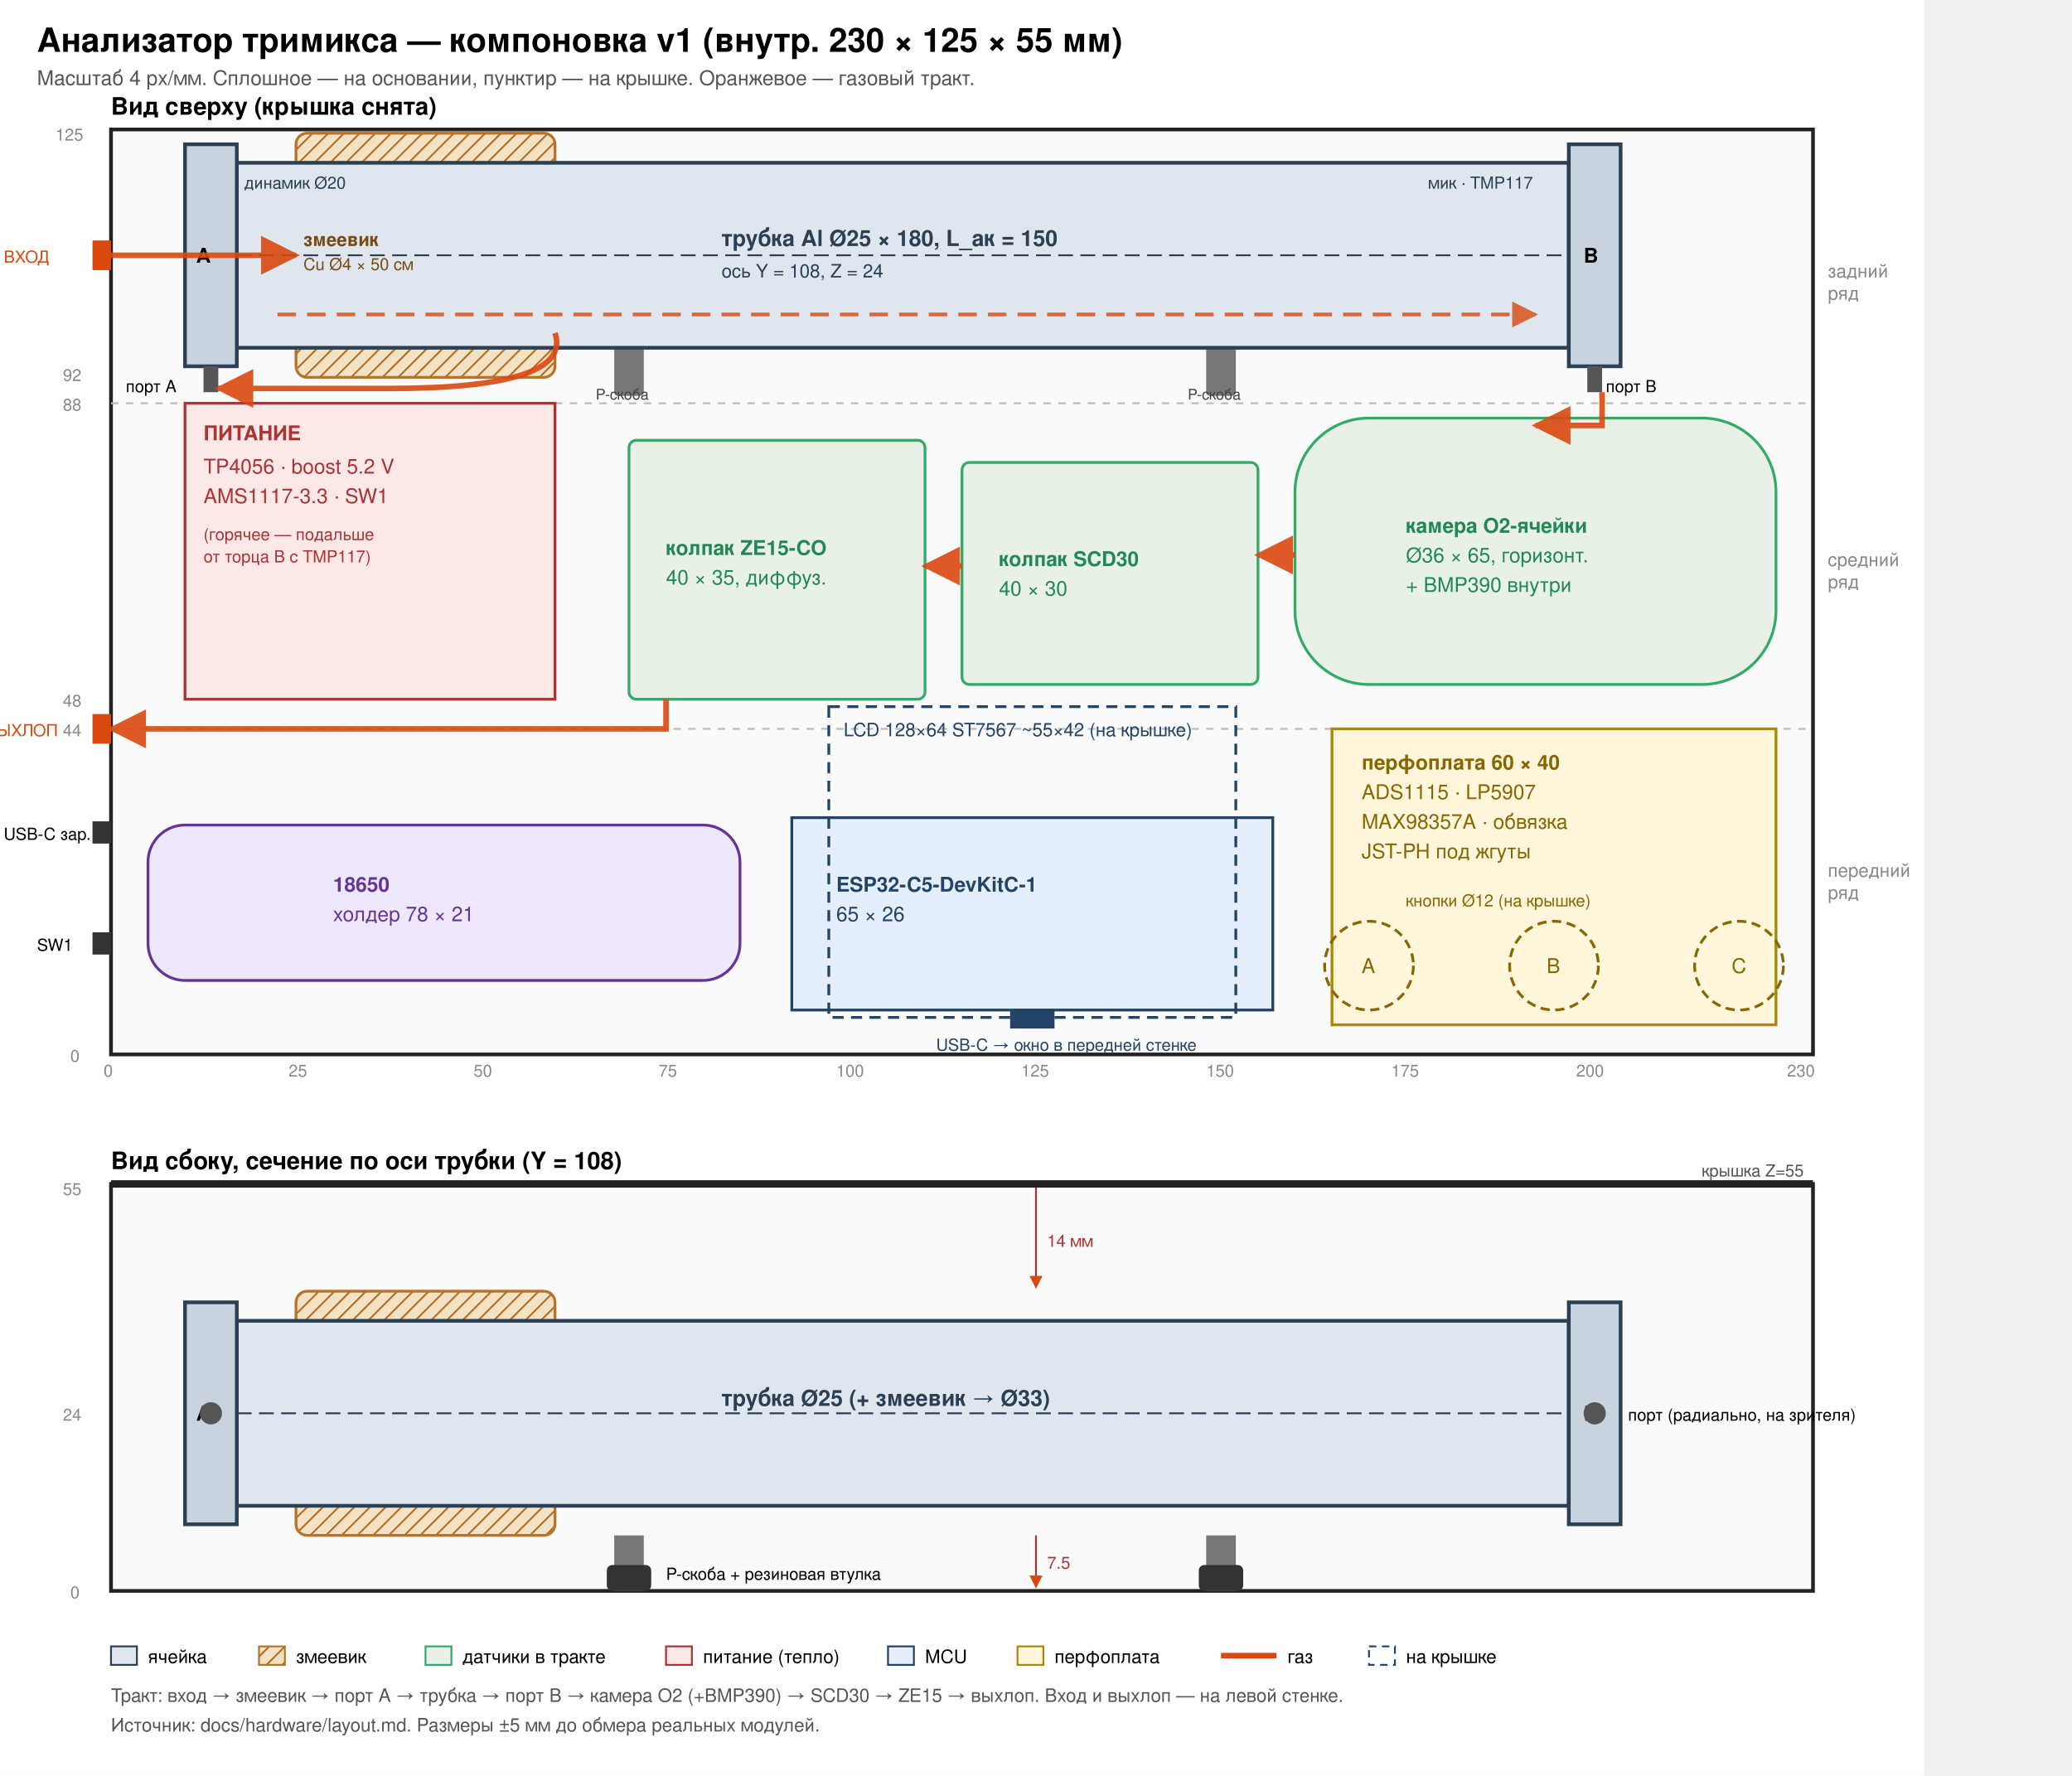
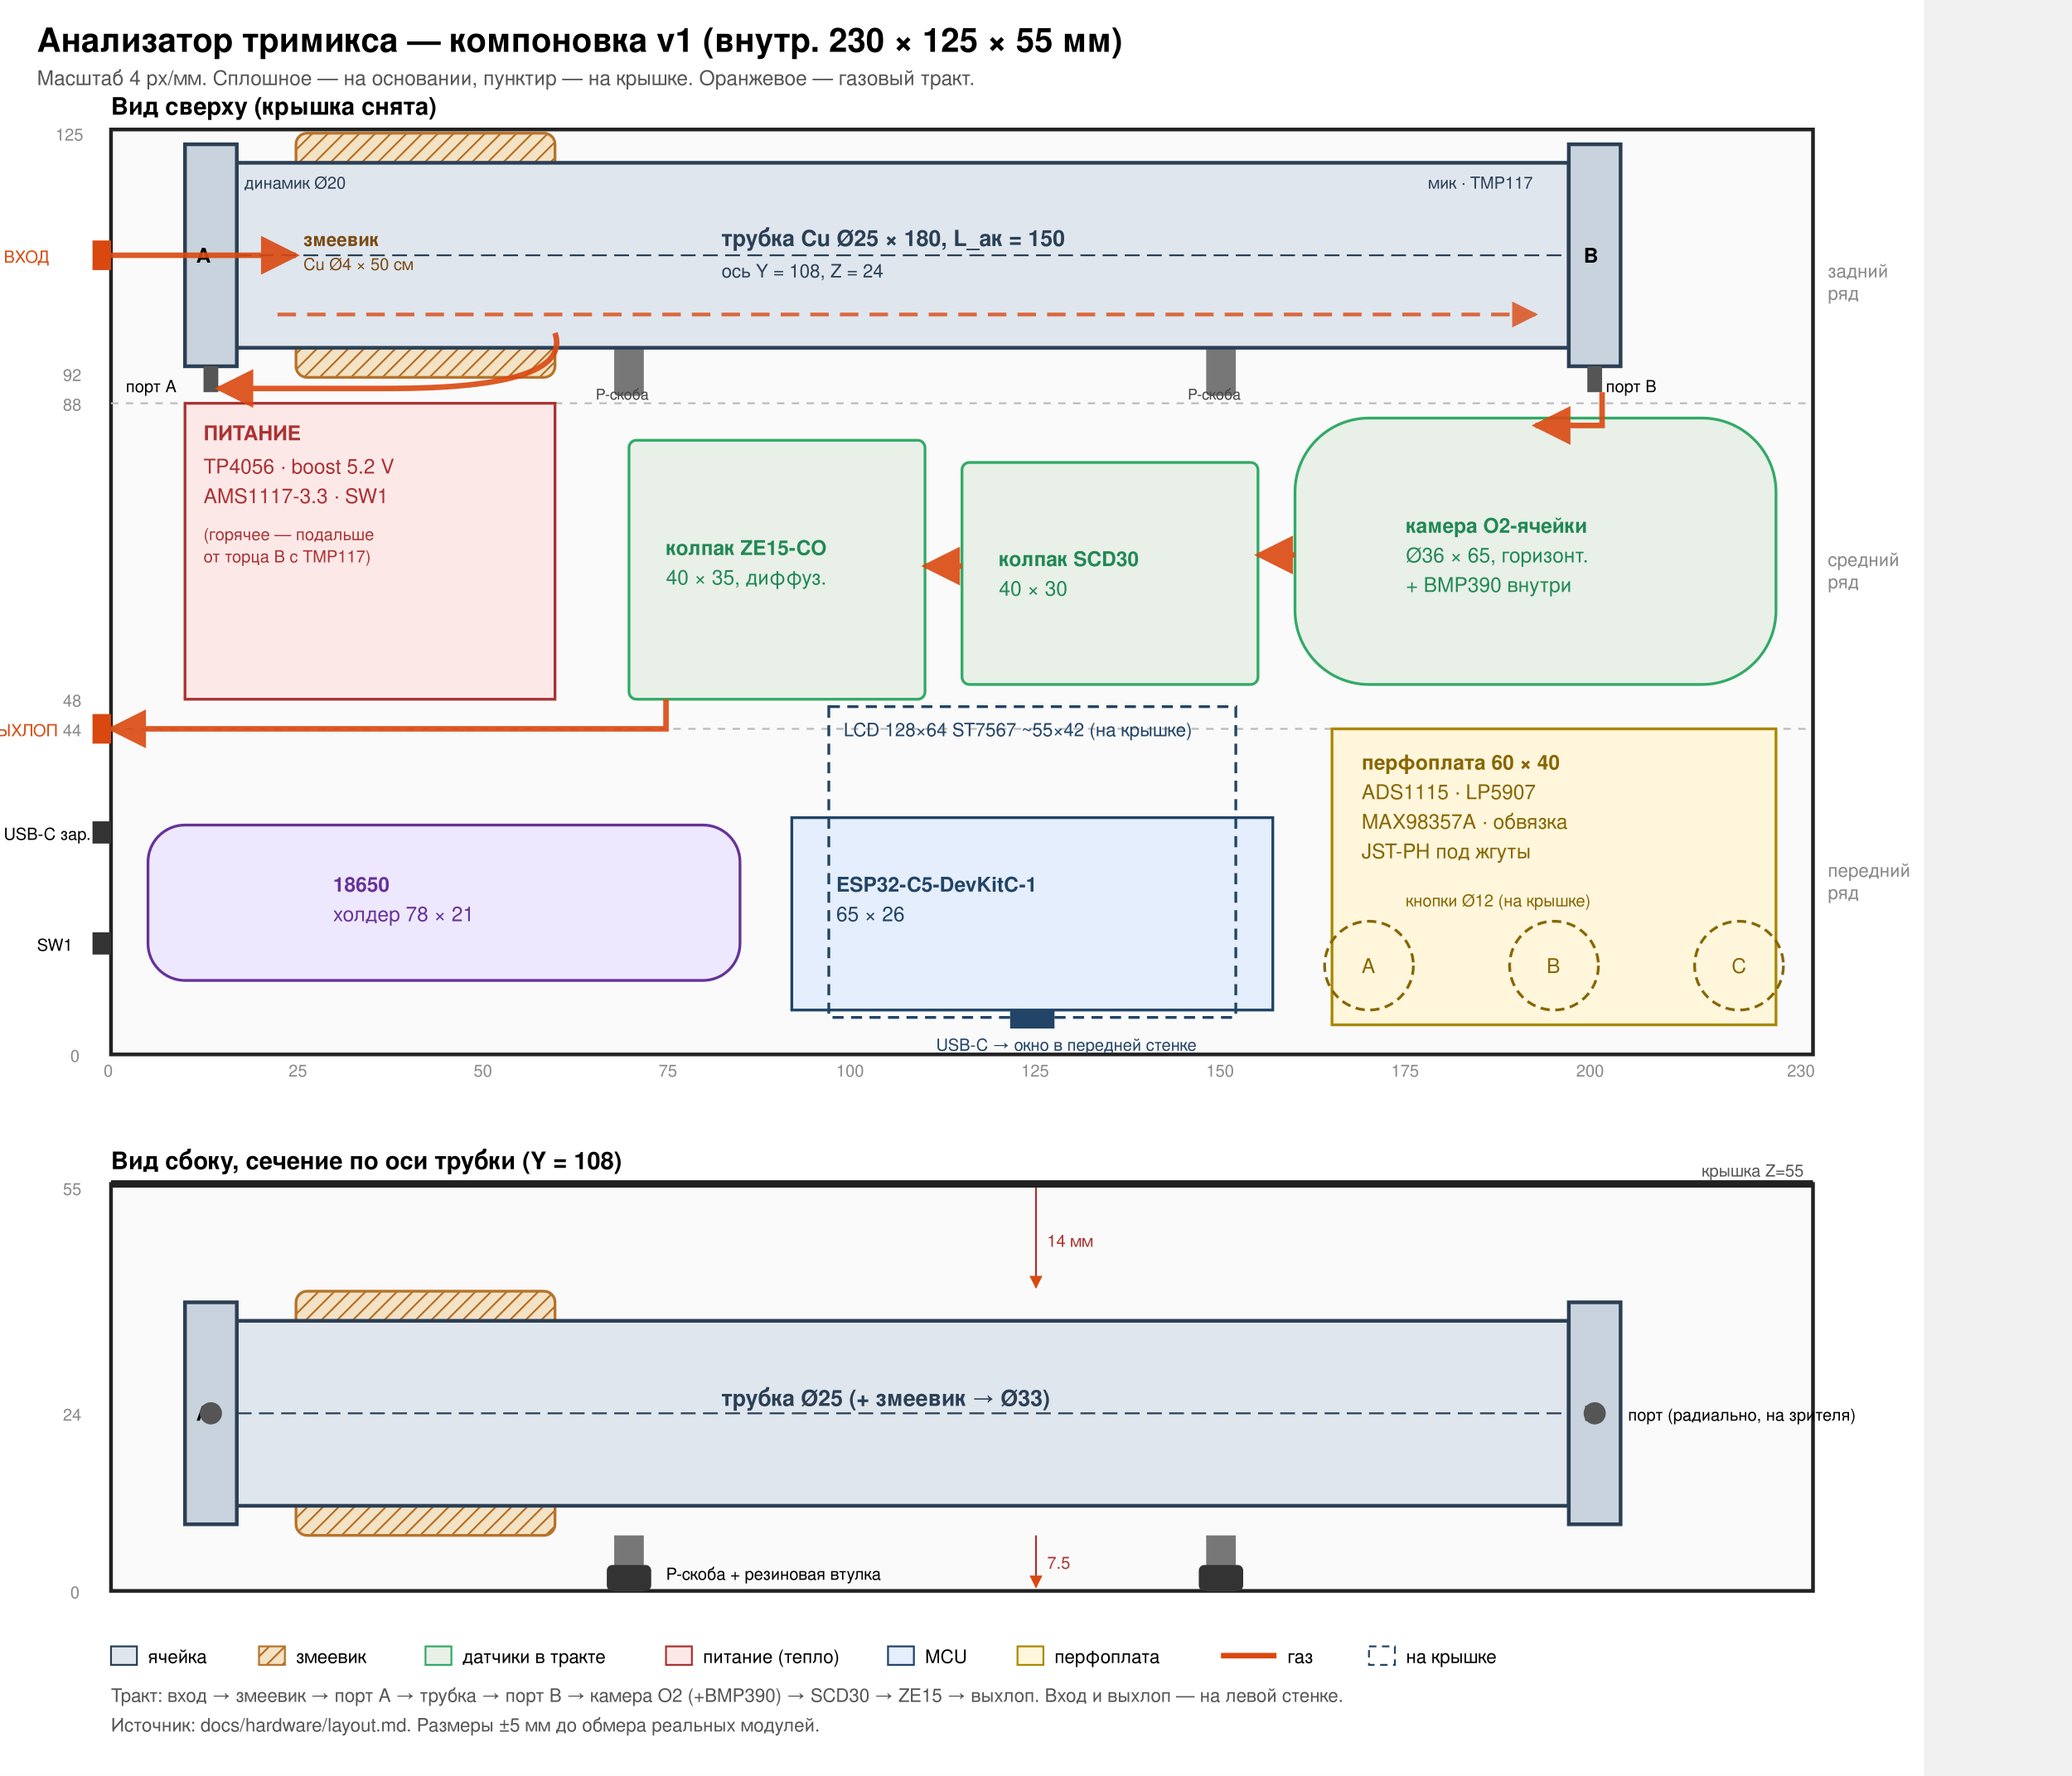
<svg xmlns="http://www.w3.org/2000/svg" width="1120" height="960" viewBox="0 0 1120 960" font-family="Helvetica, Arial, sans-serif" font-size="11">
  <defs>
    <marker id="arr" viewBox="0 0 10 10" refX="9" refY="5" markerWidth="7" markerHeight="7" orient="auto-start-reverse">
      <path d="M0,0 L10,5 L0,10 z" fill="#d9480f" />
    </marker>
    <pattern id="coil" width="6" height="6" patternUnits="userSpaceOnUse" patternTransform="rotate(45)">
      <rect width="6" height="6" fill="#f3e2c4" />
      <line x1="0" y1="0" x2="0" y2="6" stroke="#b8732a" stroke-width="2" />
    </pattern>
  </defs>
  <rect width="1040" height="960" fill="#ffffff" />
  <text x="20" y="28" font-size="18" font-weight="bold">Анализатор тримикса — компоновка v1 (внутр. 230 × 125 × 55 мм)</text>
  <text x="20" y="46" fill="#555">Масштаб 4 px/мм. Сплошное — на основании, пунктир — на крышке. Оранжевое — газовый тракт.</text>
  <g transform="translate(60,70)">
    <text x="0" y="-8" font-size="13" font-weight="bold">Вид сверху (крышка снята)</text>
    <rect x="0" y="0" width="920" height="500" fill="#fafafa" stroke="#222" stroke-width="2" />
    <g fill="#888" font-size="9">
      <text x="-4" y="512">0</text>
      <text x="96" y="512">25</text>
      <text x="196" y="512">50</text>
      <text x="296" y="512">75</text>
      <text x="392" y="512">100</text>
      <text x="492" y="512">125</text>
      <text x="592" y="512">150</text>
      <text x="692" y="512">175</text>
      <text x="792" y="512">200</text>
      <text x="906" y="512">230</text>
      <text x="-22" y="504">0</text>
      <text x="-26" y="328">44</text>
      <text x="-26" y="312">48</text>
      <text x="-26" y="152">88</text>
      <text x="-26" y="136">92</text>
      <text x="-30" y="6">125</text>
    </g>
    <line x1="0" y1="148" x2="920" y2="148" stroke="#bbb" stroke-dasharray="4 4" />
    <line x1="0" y1="324" x2="920" y2="324" stroke="#bbb" stroke-dasharray="4 4" />
    <text x="928" y="80" fill="#888" font-size="10">задний</text>
    <text x="928" y="92" fill="#888" font-size="10">ряд</text>
    <text x="928" y="236" fill="#888" font-size="10">средний</text>
    <text x="928" y="248" fill="#888" font-size="10">ряд</text>
    <text x="928" y="404" fill="#888" font-size="10">передний</text>
    <text x="928" y="416" fill="#888" font-size="10">ряд</text>
    <rect x="272" y="40" width="16" height="104" fill="#777" rx="2" />
    <rect x="592" y="40" width="16" height="104" fill="#777" rx="2" />
    <rect x="100" y="2" width="140" height="132" fill="url(#coil)" stroke="#b8732a" stroke-width="1.5" rx="6" />
    <rect x="68" y="18" width="720" height="100" fill="#dfe6ee" stroke="#2b3f55" stroke-width="2" />
    <line x1="68" y1="68" x2="788" y2="68" stroke="#2b3f55" stroke-dasharray="8 4" stroke-width="1" />
-     <text x="330" y="63" font-size="12" font-weight="bold" fill="#2b3f55">трубка Al Ø25 × 180, L_ак = 150</text>
+     <text x="330" y="63" font-size="12" font-weight="bold" fill="#2b3f55">трубка Cu Ø25 × 180, L_ак = 150</text>
    <text x="330" y="80" font-size="10" fill="#2b3f55">ось Y = 108, Z = 24</text>
    <text x="104" y="63" font-size="10" fill="#7a4a12" font-weight="bold">змеевик</text>
    <text x="104" y="76" font-size="9" fill="#7a4a12">Cu Ø4 × 50 см</text>
    <rect x="40" y="8" width="28" height="120" fill="#c9d3dd" stroke="#2b3f55" stroke-width="2" />
    <rect x="788" y="8" width="28" height="120" fill="#c9d3dd" stroke="#2b3f55" stroke-width="2" />
    <text x="46" y="72" font-size="11" font-weight="bold">A</text>
    <text x="796" y="72" font-size="11" font-weight="bold">B</text>
    <text x="72" y="32" font-size="9" fill="#2b3f55">динамик Ø20</text>
    <text x="712" y="32" font-size="9" fill="#2b3f55">мик · TMP117</text>
    <rect x="50" y="128" width="8" height="14" fill="#555" />
    <rect x="798" y="128" width="8" height="14" fill="#555" />
    <text x="8" y="142" font-size="9">порт A</text>
    <text x="808" y="142" font-size="9">порт B</text>
    <text x="262" y="146" font-size="8" fill="#444">P-скоба</text>
    <text x="582" y="146" font-size="8" fill="#444">P-скоба</text>
    <rect x="40" y="148" width="200" height="160" fill="#fde8e8" stroke="#a33" stroke-width="1.5" />
    <text x="50" y="168" font-weight="bold" fill="#a33">ПИТАНИЕ</text>
    <text x="50" y="186" fill="#a33">TP4056 · boost 5.2 V</text>
    <text x="50" y="202" fill="#a33">AMS1117-3.3 · SW1</text>
    <text x="50" y="222" font-size="9" fill="#a33">(горячее — подальше</text>
    <text x="50" y="234" font-size="9" fill="#a33">от торца B с TMP117)</text>
    <rect x="280" y="168" width="160" height="140" fill="#e8f0e8" stroke="#3a6" stroke-width="1.5" rx="4" />
    <text x="300" y="230" font-weight="bold" fill="#285">колпак ZE15-CO</text>
    <text x="300" y="246" fill="#285">40 × 35, диффуз.</text>
    <rect x="460" y="180" width="160" height="120" fill="#e8f0e8" stroke="#3a6" stroke-width="1.5" rx="4" />
    <text x="480" y="236" font-weight="bold" fill="#285">колпак SCD30</text>
    <text x="480" y="252" fill="#285">40 × 30</text>
    <rect x="640" y="156" width="260" height="144" fill="#e8f0e8" stroke="#3a6" stroke-width="1.5" rx="40" />
    <text x="700" y="218" font-weight="bold" fill="#285">камера O2-ячейки</text>
    <text x="700" y="234" fill="#285">Ø36 × 65, горизонт.</text>
    <text x="700" y="250" fill="#285">+ BMP390 внутри</text>
    <rect x="20" y="376" width="320" height="84" fill="#eee8ff" stroke="#639" stroke-width="1.5" rx="20" />
    <text x="120" y="412" font-weight="bold" fill="#639">18650</text>
    <text x="120" y="428" fill="#639">холдер 78 × 21</text>
    <rect x="368" y="372" width="260" height="104" fill="#e4eefc" stroke="#246" stroke-width="1.5" />
    <text x="392" y="412" font-weight="bold" fill="#246">ESP32-C5-DevKitC-1</text>
    <text x="392" y="428" fill="#246">65 × 26</text>
    <rect x="486" y="476" width="24" height="10" fill="#246" />
    <text x="446" y="498" font-size="9" fill="#246">USB-C → окно в передней стенке</text>
    <rect x="660" y="324" width="240" height="160" fill="#fff6dc" stroke="#a80" stroke-width="1.5" />
    <text x="676" y="346" font-weight="bold" fill="#860">перфоплата 60 × 40</text>
    <text x="676" y="362" fill="#860">ADS1115 · LP5907</text>
    <text x="676" y="378" fill="#860">MAX98357A · обвязка</text>
    <text x="676" y="394" fill="#860">JST-PH под жгуты</text>
    <rect x="388" y="312" width="220" height="168" fill="none" stroke="#246" stroke-width="1.5" stroke-dasharray="6 4" />
    <text x="396" y="328" font-size="10" fill="#246">LCD 128×64 ST7567 ~55×42 (на крышке)</text>
    <circle cx="680" cy="452" r="24" fill="none" stroke="#860" stroke-width="1.5" stroke-dasharray="5 3" />
    <circle cx="780" cy="452" r="24" fill="none" stroke="#860" stroke-width="1.5" stroke-dasharray="5 3" />
    <circle cx="880" cy="452" r="24" fill="none" stroke="#860" stroke-width="1.5" stroke-dasharray="5 3" />
    <text x="676" y="456" font-size="11" fill="#860">A</text>
    <text x="776" y="456" font-size="11" fill="#860">B</text>
    <text x="876" y="456" font-size="11" fill="#860">C</text>
    <text x="700" y="420" font-size="9" fill="#860">кнопки Ø12 (на крышке)</text>
    <rect x="-10" y="60" width="10" height="16" fill="#d9480f" />
    <text x="-58" y="72" font-size="9" fill="#d9480f">ВХОД</text>
    <rect x="-10" y="316" width="10" height="16" fill="#d9480f" />
    <text x="-68" y="328" font-size="9" fill="#d9480f">ВЫХЛОП</text>
    <rect x="-10" y="374" width="10" height="12" fill="#333" />
    <text x="-58" y="384" font-size="9">USB-C зар.</text>
    <rect x="-10" y="434" width="10" height="12" fill="#333" />
    <text x="-40" y="444" font-size="9">SW1</text>
    <g fill="none" stroke="#d9480f" stroke-width="3" marker-end="url(#arr)" opacity="0.9">
      <path d="M0,68 L100,68" />
      <path d="M240,110 Q250,140 150,140 L58,140" />
      <path d="M806,142 L806,160 L770,160" />
      <path d="M640,230 L620,230" />
      <path d="M460,236 L440,236" />
      <path d="M300,308 L300,324 L0,324" />
    </g>
    <path d="M90,100 L770,100" fill="none" stroke="#d9480f" stroke-width="2" stroke-dasharray="10 6" marker-end="url(#arr)" opacity="0.8" />
  </g>
  <g transform="translate(60,640)">
    <text x="0" y="-8" font-size="13" font-weight="bold">Вид сбоку, сечение по оси трубки (Y = 108)</text>
    <rect x="0" y="0" width="920" height="220" fill="#fafafa" stroke="#222" stroke-width="2" />
    <line x1="0" y1="0" x2="920" y2="0" stroke="#222" stroke-width="4" />
    <text x="860" y="-4" font-size="9" fill="#555">крышка Z=55</text>
    <g fill="#888" font-size="9">
      <text x="-22" y="224">0</text>
      <text x="-26" y="128">24</text>
      <text x="-26" y="6">55</text>
    </g>
    <rect x="272" y="190" width="16" height="30" fill="#777" />
    <rect x="592" y="190" width="16" height="30" fill="#777" />
    <rect x="268" y="206" width="24" height="14" fill="#333" rx="3" />
    <rect x="588" y="206" width="24" height="14" fill="#333" rx="3" />
    <text x="300" y="214" font-size="9">P-скоба + резиновая втулка</text>
    <rect x="100" y="58" width="140" height="132" fill="url(#coil)" stroke="#b8732a" stroke-width="1.5" rx="6" />
    <rect x="68" y="74" width="720" height="100" fill="#dfe6ee" stroke="#2b3f55" stroke-width="2" />
    <line x1="68" y1="124" x2="788" y2="124" stroke="#2b3f55" stroke-dasharray="8 4" />
    <text x="330" y="120" font-size="12" font-weight="bold" fill="#2b3f55">трубка Ø25 (+ змеевик → Ø33)</text>
    <rect x="40" y="64" width="28" height="120" fill="#c9d3dd" stroke="#2b3f55" stroke-width="2" />
    <rect x="788" y="64" width="28" height="120" fill="#c9d3dd" stroke="#2b3f55" stroke-width="2" />
    <text x="46" y="128" font-size="11" font-weight="bold">A</text>
    <text x="796" y="128" font-size="11" font-weight="bold">B</text>
    <circle cx="54" cy="124" r="6" fill="#555" />
    <circle cx="802" cy="124" r="6" fill="#555" />
    <text x="820" y="128" font-size="9">порт (радиально, на зрителя)</text>
    <line x1="500" y1="2" x2="500" y2="56" stroke="#a33" stroke-width="1" marker-end="url(#arr)" />
    <text x="506" y="34" font-size="9" fill="#a33">14 мм</text>
    <line x1="500" y1="190" x2="500" y2="218" stroke="#a33" stroke-width="1" marker-end="url(#arr)" />
    <text x="506" y="208" font-size="9" fill="#a33">7.5</text>
  </g>
  <g transform="translate(60,890)" font-size="10">
    <rect x="0" y="0" width="14" height="10" fill="#dfe6ee" stroke="#2b3f55" />
    <text x="20" y="9">ячейка</text>
    <rect x="80" y="0" width="14" height="10" fill="url(#coil)" stroke="#b8732a" />
    <text x="100" y="9">змеевик</text>
    <rect x="170" y="0" width="14" height="10" fill="#e8f0e8" stroke="#3a6" />
    <text x="190" y="9">датчики в тракте</text>
    <rect x="300" y="0" width="14" height="10" fill="#fde8e8" stroke="#a33" />
    <text x="320" y="9">питание (тепло)</text>
    <rect x="420" y="0" width="14" height="10" fill="#e4eefc" stroke="#246" />
    <text x="440" y="9">MCU</text>
    <rect x="490" y="0" width="14" height="10" fill="#fff6dc" stroke="#a80" />
    <text x="510" y="9">перфоплата</text>
    <line x1="600" y1="5" x2="630" y2="5" stroke="#d9480f" stroke-width="3" />
    <text x="636" y="9">газ</text>
    <rect x="680" y="0" width="14" height="10" fill="none" stroke="#246" stroke-dasharray="4 3" />
    <text x="700" y="9">на крышке</text>
    <text x="0" y="30" fill="#555">Тракт: вход → змеевик → порт A → трубка → порт B → камера O2 (+BMP390) → SCD30 → ZE15 → выхлоп. Вход и выхлоп — на левой стенке.</text>
    <text x="0" y="46" fill="#555">Источник: docs/hardware/layout.md. Размеры ±5 мм до обмера реальных модулей.</text>
  </g>
</svg>
